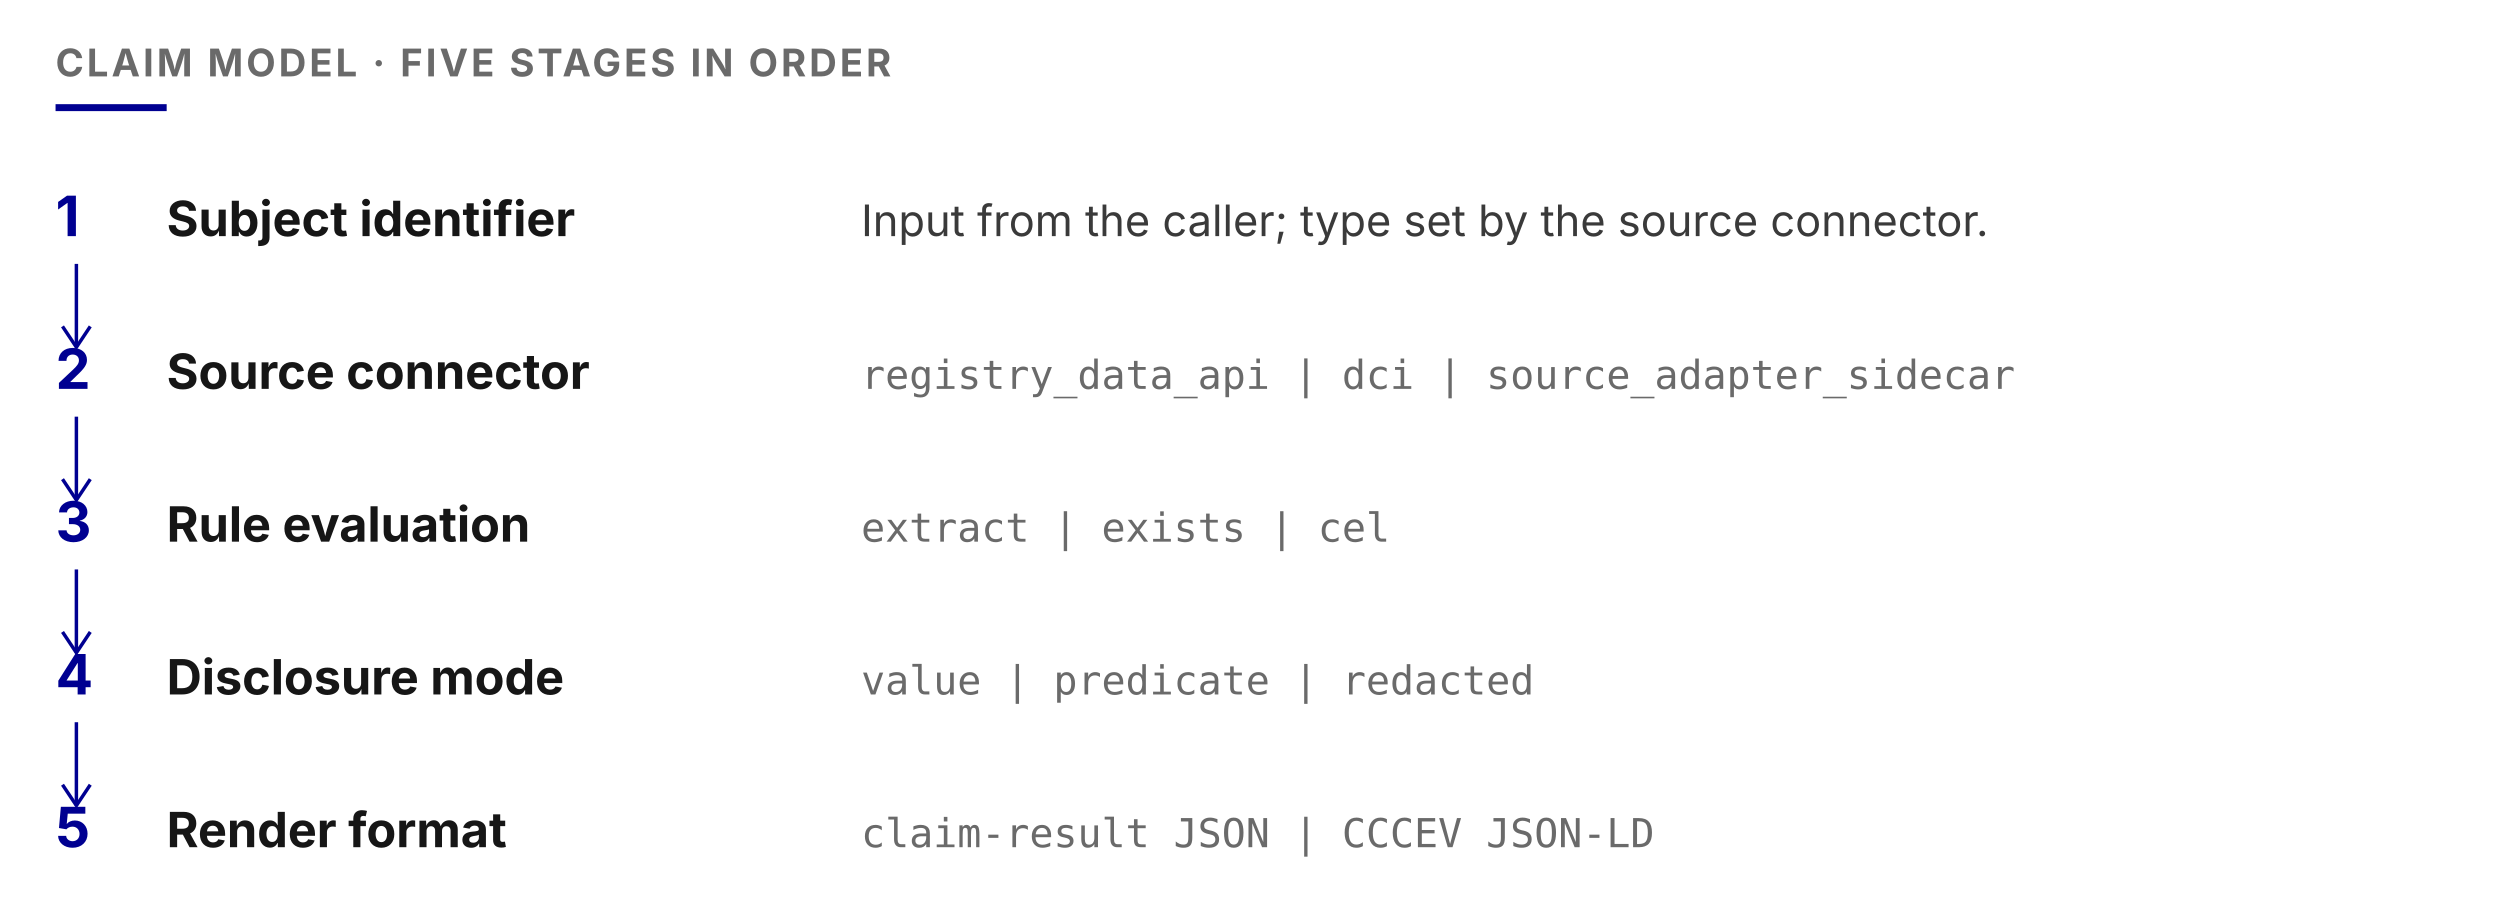
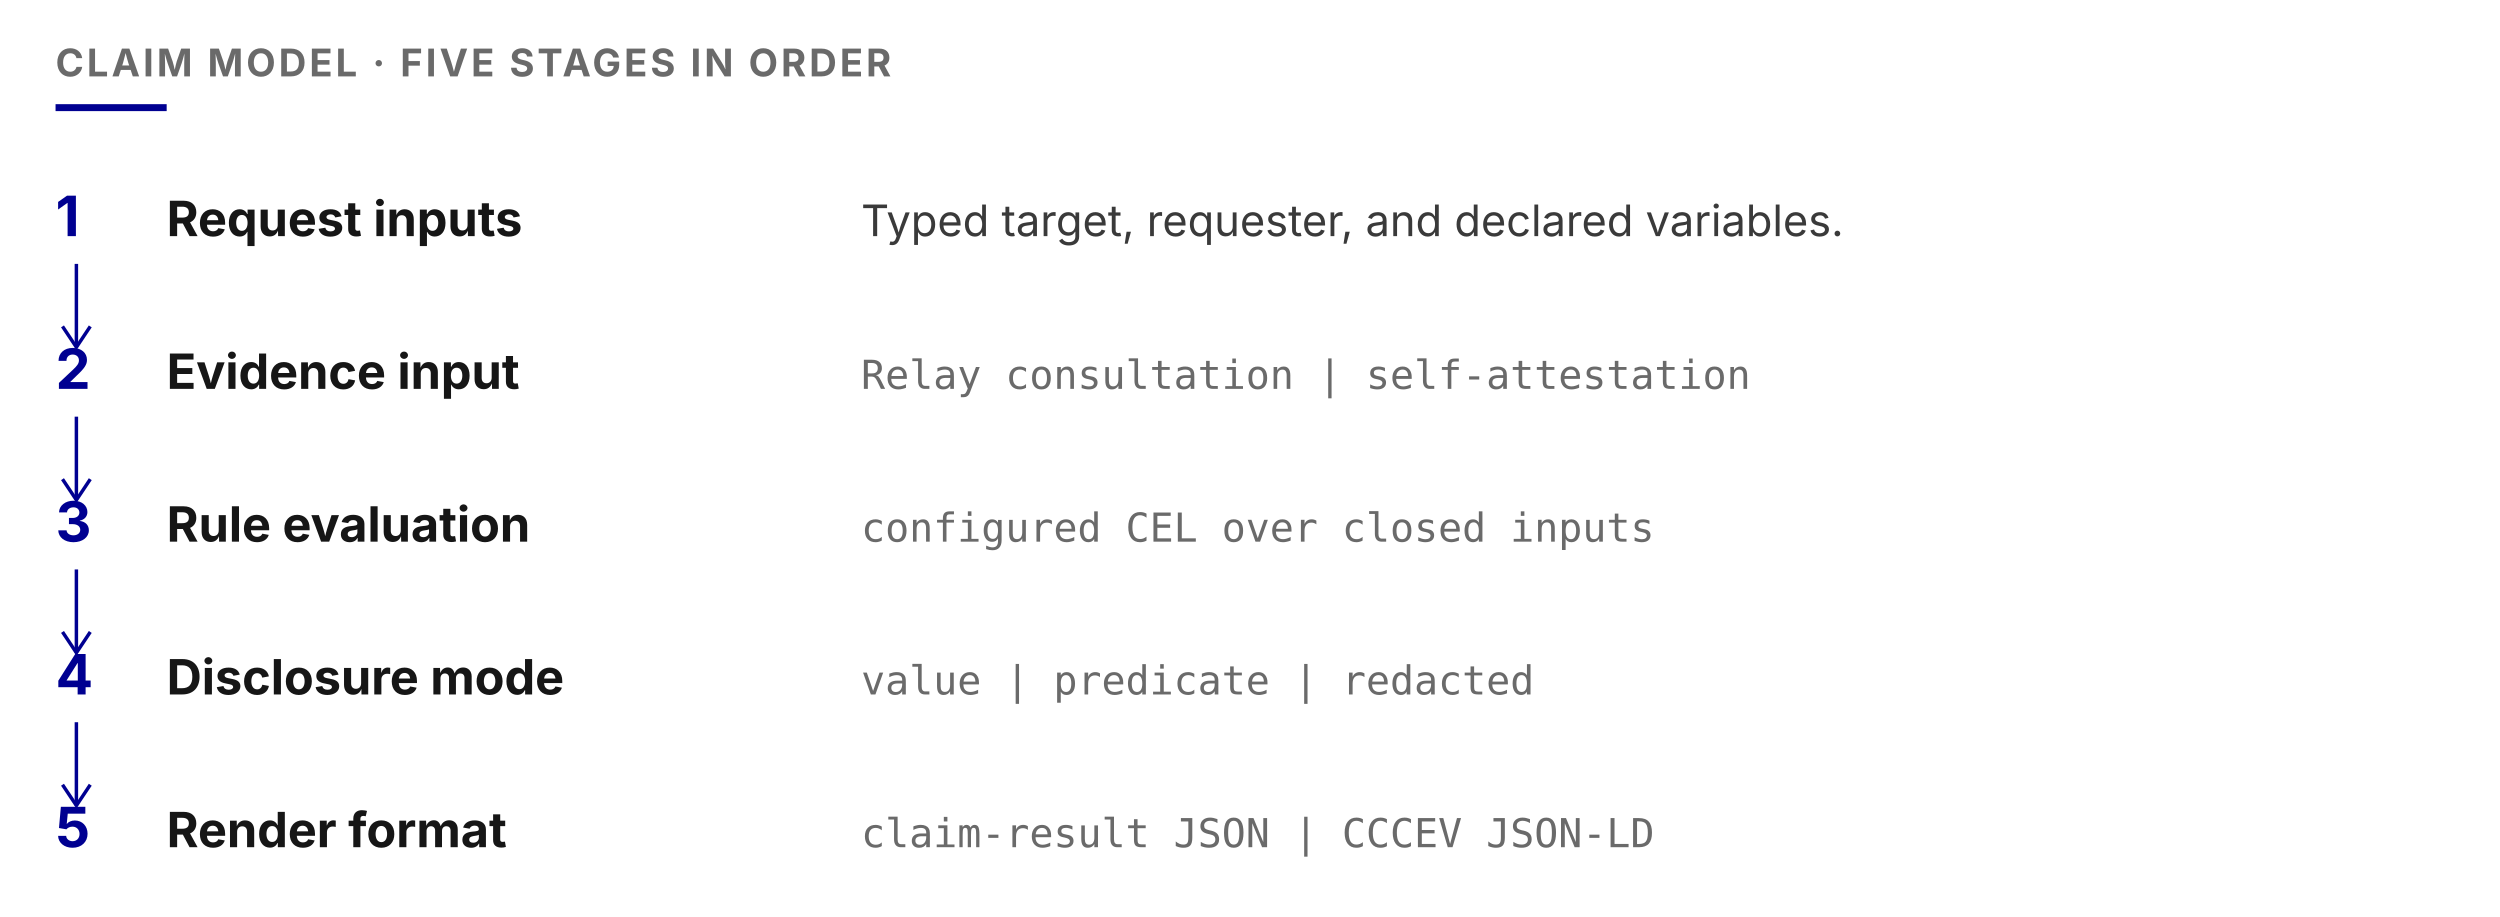
<svg xmlns="http://www.w3.org/2000/svg" viewBox="0 0 720 264" role="img" font-family="'Public Sans', system-ui, -apple-system, BlinkMacSystemFont, sans-serif" text-rendering="geometricPrecision">
  <text x="16" y="22" fill="#6a6a6a" font-size="11" font-weight="700" letter-spacing="0.08em">CLAIM MODEL · FIVE STAGES IN ORDER</text>
  <rect x="16" y="30" width="32" height="2" fill="#000091" />
  <g fill="#000091" font-size="16" font-weight="700">
    <text x="16" y="68">1</text>
    <text x="16" y="112">2</text>
    <text x="16" y="156">3</text>
    <text x="16" y="200">4</text>
    <text x="16" y="244">5</text>
  </g>
  <g fill="#161616" font-size="14" font-weight="700">
-     <text x="48" y="68">Subject identifier</text>
-     <text x="48" y="112">Source connector</text>
+     <text x="48" y="68">Request inputs</text>
+     <text x="48" y="112">Evidence input</text>
    <text x="48" y="156">Rule evaluation</text>
    <text x="48" y="200">Disclosure mode</text>
    <text x="48" y="244">Render format</text>
  </g>
-   <text x="248" y="68" fill="#3a3a3a" font-size="12.5">Input from the caller; type set by the source connector.</text>
+   <text x="248" y="68" fill="#3a3a3a" font-size="12.5">Typed target, requester, and declared variables.</text>
  <g fill="#6a6a6a" font-size="11.5" font-family="'IBM Plex Mono', ui-monospace, SFMono-Regular, monospace">
-     <text x="248" y="112">registry_data_api  |  dci  |  source_adapter_sidecar</text>
-     <text x="248" y="156">extract  |  exists  |  cel</text>
+     <text x="248" y="112">Relay consultation  |  self-attestation</text>
+     <text x="248" y="156">configured CEL over closed inputs</text>
    <text x="248" y="200">value  |  predicate  |  redacted</text>
    <text x="248" y="244">claim-result JSON  |  CCCEV JSON-LD</text>
  </g>
  <g stroke="#000091" stroke-width="1" fill="none">
    <line x1="22" y1="76" x2="22" y2="100" />
    <polyline points="18,94 22,100 26,94" />
    <line x1="22" y1="120" x2="22" y2="144" />
    <polyline points="18,138 22,144 26,138" />
    <line x1="22" y1="164" x2="22" y2="188" />
    <polyline points="18,182 22,188 26,182" />
    <line x1="22" y1="208" x2="22" y2="232" />
    <polyline points="18,226 22,232 26,226" />
  </g>
</svg>
